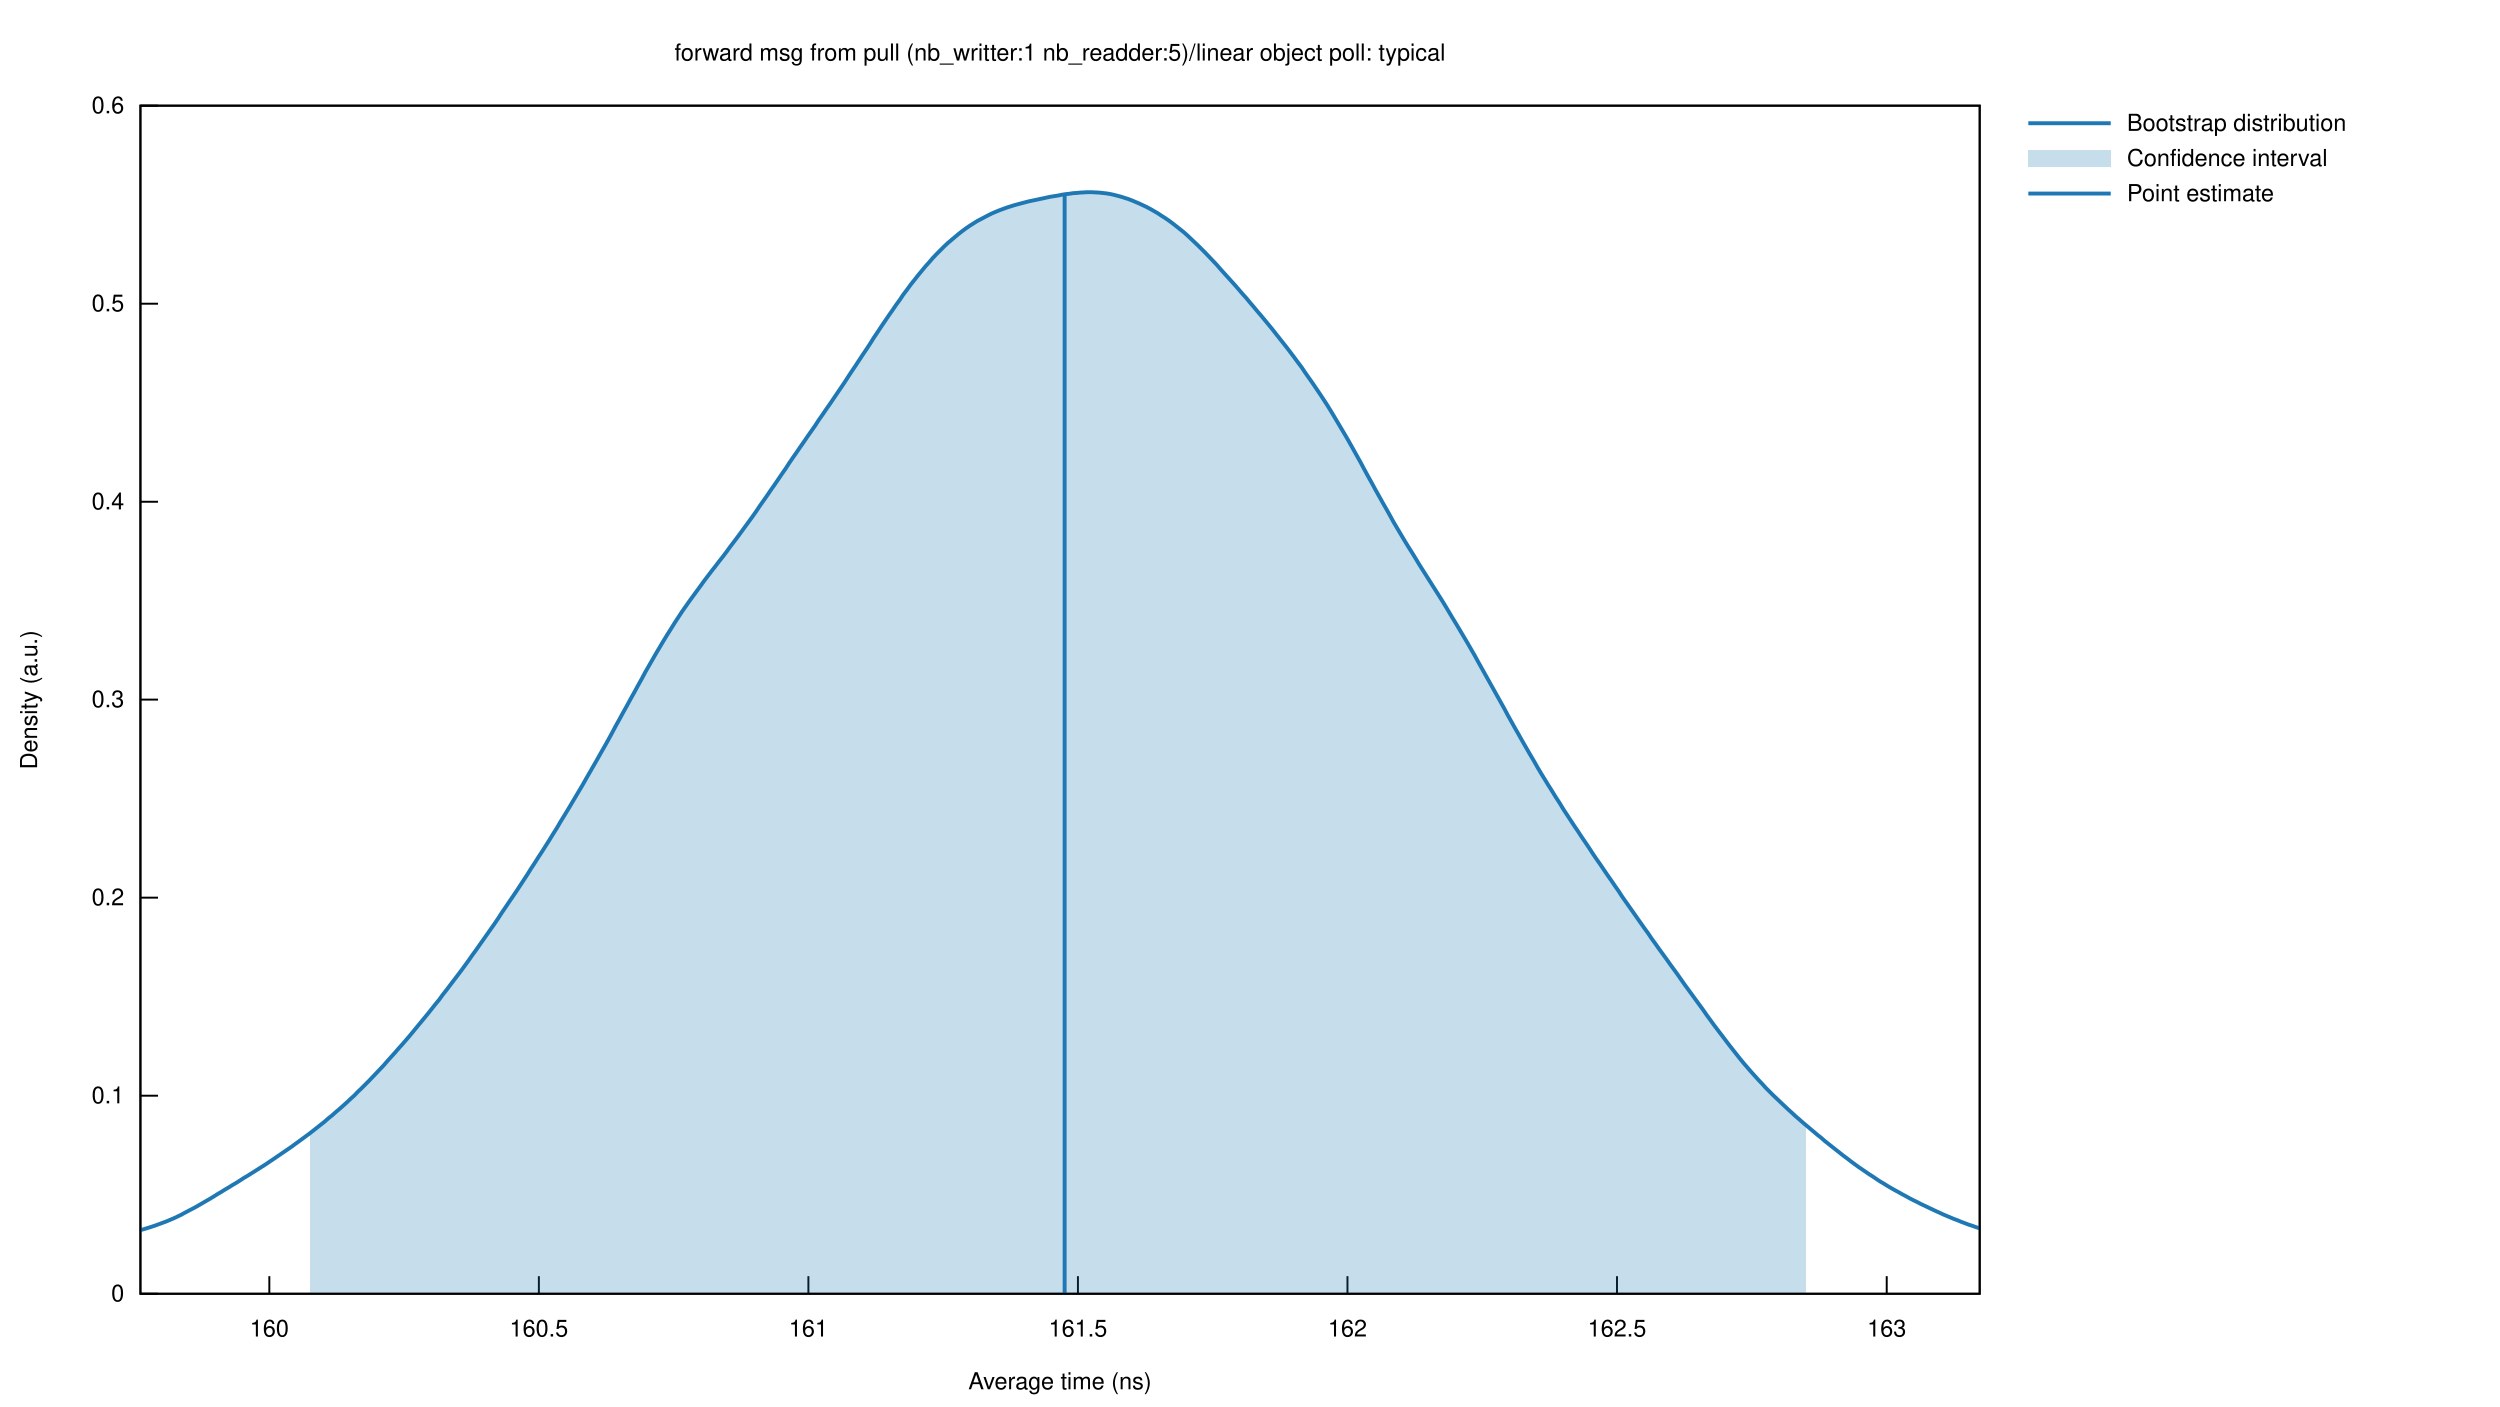
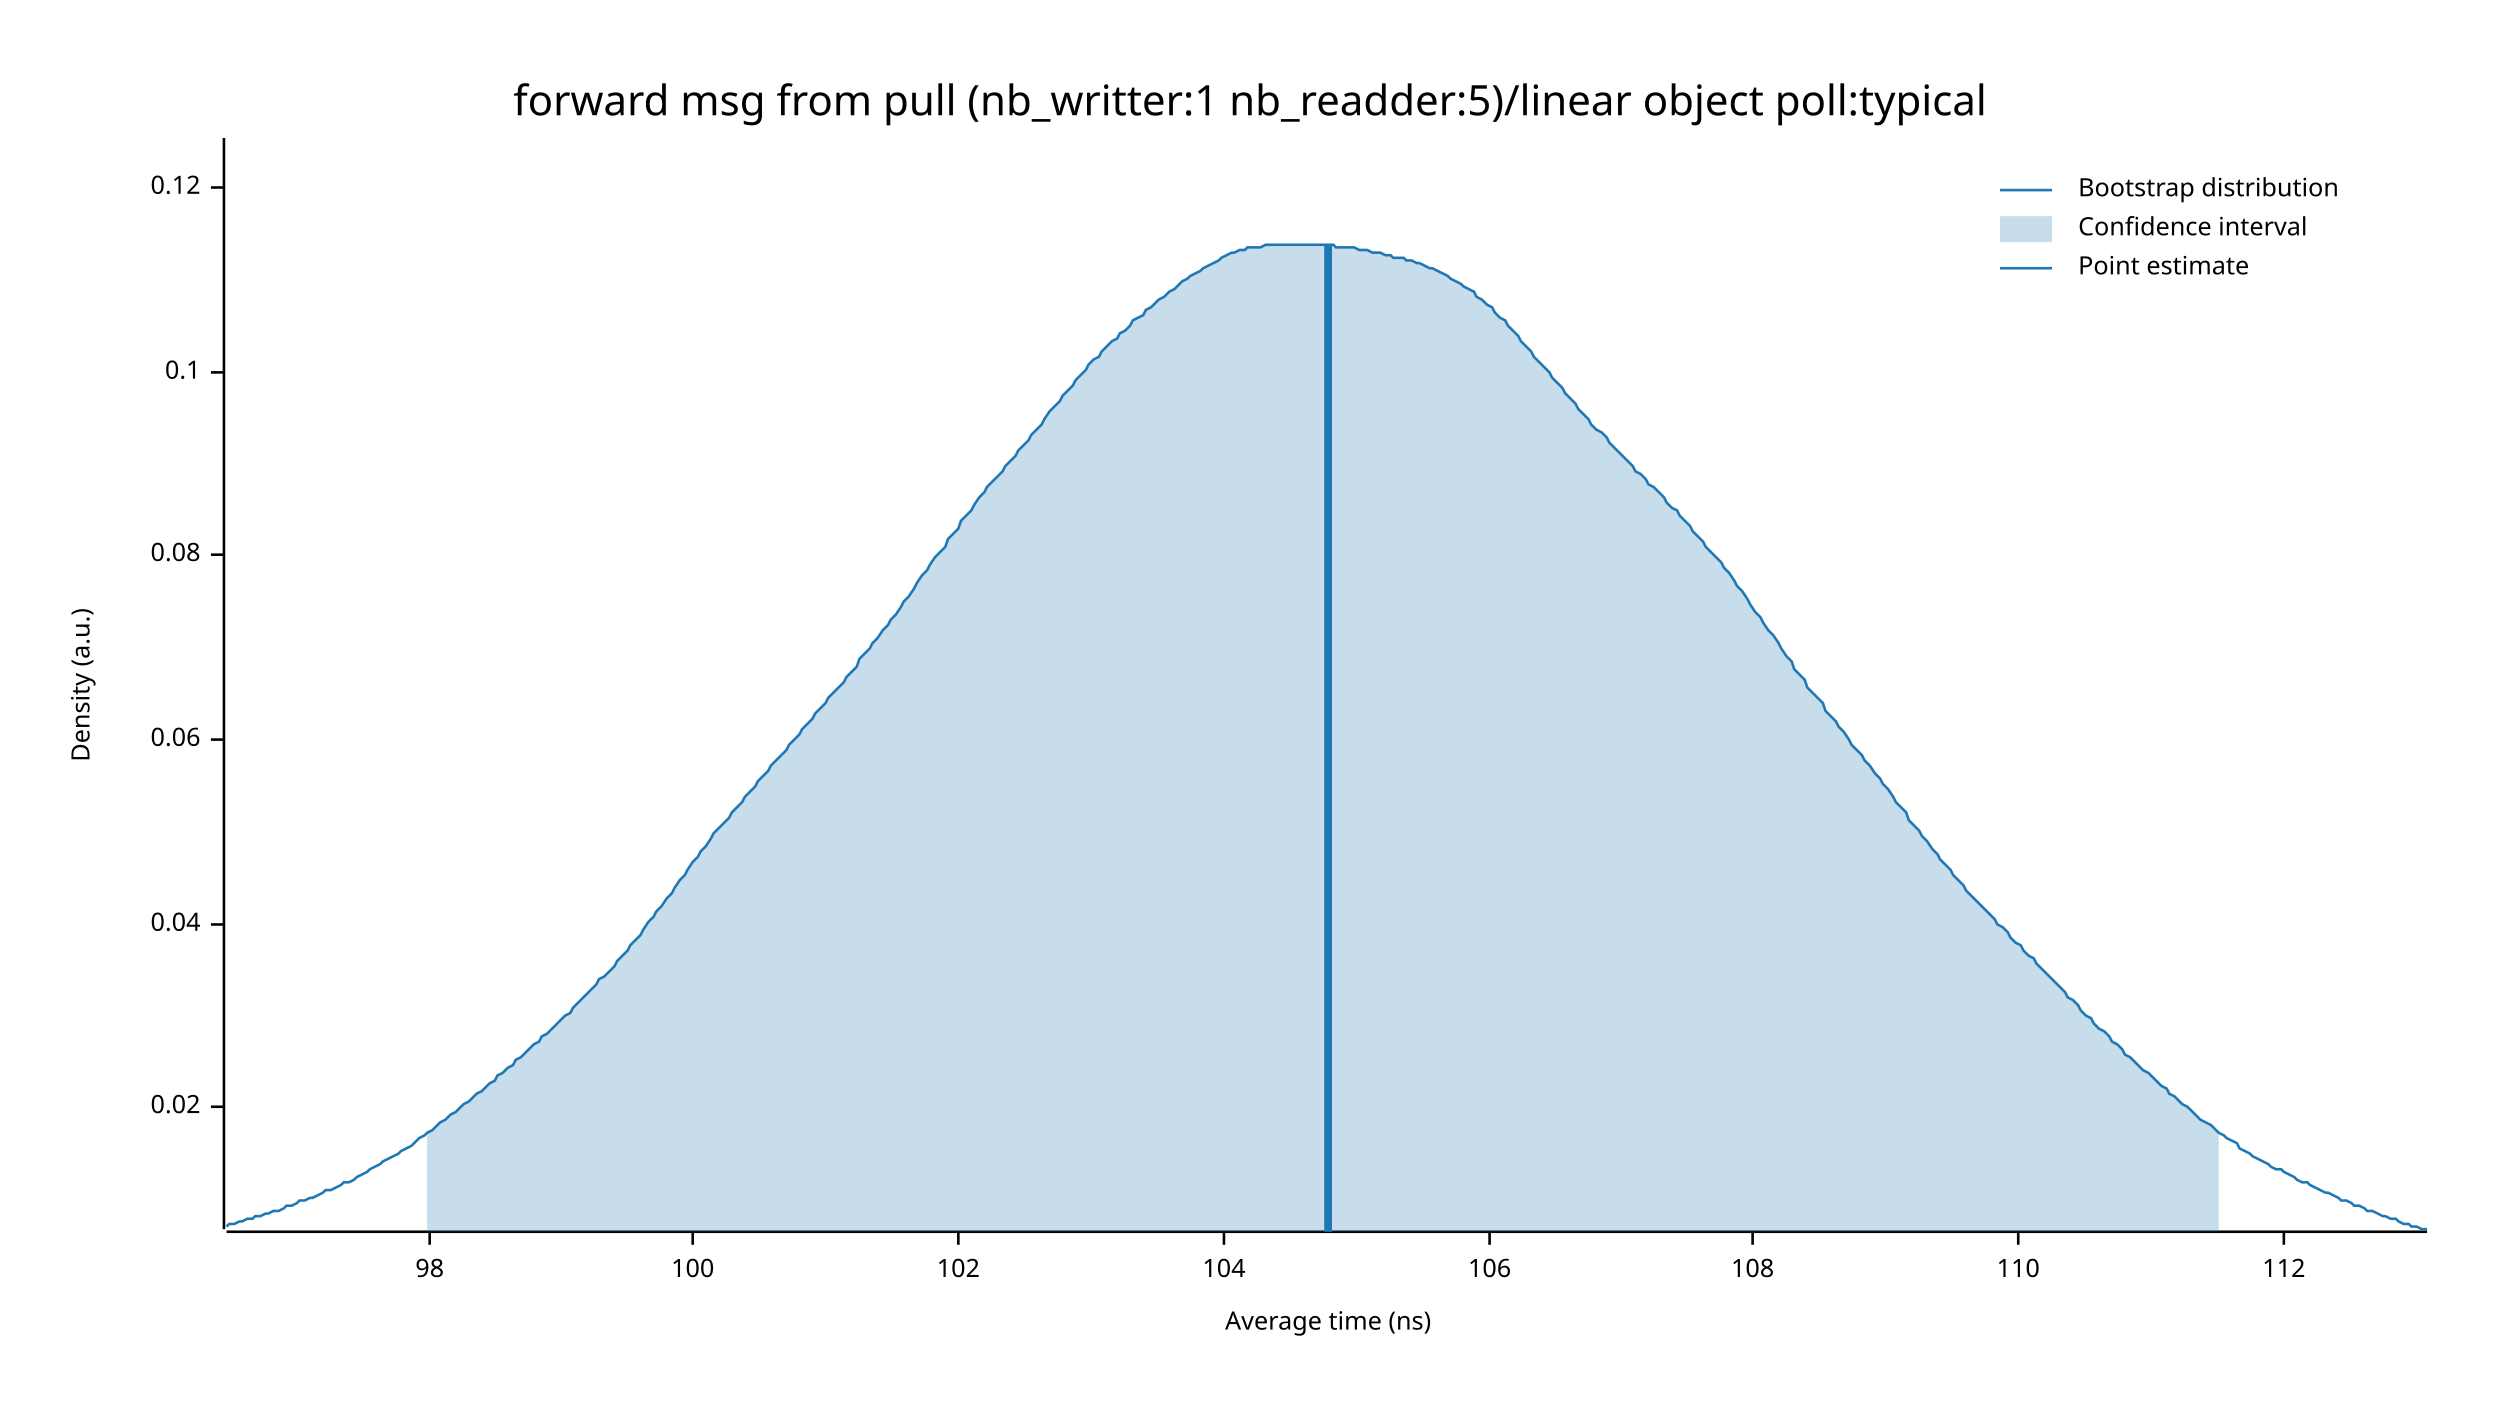
- <svg xmlns="http://www.w3.org/2000/svg" xmlns:xlink="http://www.w3.org/1999/xlink" viewBox="0 0 1280 720">
-   <g id="gnuplot_canvas">
-     <rect x="0" y="0" width="1280" height="720" fill="none" />
-     <defs>
-       <circle id="gpDot" r="0.5" stroke-width="0.5" stroke="currentColor" />
-       <path id="gpPt0" stroke-width="0.222" stroke="currentColor" d="M-1,0 h2 M0,-1 v2" />
-       <path id="gpPt1" stroke-width="0.222" stroke="currentColor" d="M-1,-1 L1,1 M1,-1 L-1,1" />
-       <path id="gpPt2" stroke-width="0.222" stroke="currentColor" d="M-1,0 L1,0 M0,-1 L0,1 M-1,-1 L1,1 M-1,1 L1,-1" />
-       <rect id="gpPt3" stroke-width="0.222" stroke="currentColor" x="-1" y="-1" width="2" height="2" />
-       <rect id="gpPt4" stroke-width="0.222" stroke="currentColor" fill="currentColor" x="-1" y="-1" width="2" height="2" />
-       <circle id="gpPt5" stroke-width="0.222" stroke="currentColor" cx="0" cy="0" r="1" />
-       <use xlink:href="#gpPt5" id="gpPt6" fill="currentColor" stroke="none" />
-       <path id="gpPt7" stroke-width="0.222" stroke="currentColor" d="M0,-1.33 L-1.33,0.67 L1.33,0.67 z" />
-       <use xlink:href="#gpPt7" id="gpPt8" fill="currentColor" stroke="none" />
-       <use xlink:href="#gpPt7" id="gpPt9" stroke="currentColor" transform="rotate(180)" />
-       <use xlink:href="#gpPt9" id="gpPt10" fill="currentColor" stroke="none" />
-       <use xlink:href="#gpPt3" id="gpPt11" stroke="currentColor" transform="rotate(45)" />
-       <use xlink:href="#gpPt11" id="gpPt12" fill="currentColor" stroke="none" />
-       <path id="gpPt13" stroke-width="0.222" stroke="currentColor" d="M0,1.330 L1.265,0.411 L0.782,-1.067 L-0.782,-1.076 L-1.265,0.411 z" />
-       <use xlink:href="#gpPt13" id="gpPt14" fill="currentColor" stroke="none" />
-       <filter id="textbox" filterUnits="objectBoundingBox" x="0" y="0" height="1" width="1">
-         <feFlood flood-color="white" flood-opacity="1" result="bgnd" />
-         <feComposite in="SourceGraphic" in2="bgnd" operator="atop" />
-       </filter>
-       <filter id="greybox" filterUnits="objectBoundingBox" x="0" y="0" height="1" width="1">
-         <feFlood flood-color="lightgrey" flood-opacity="1" result="grey" />
-         <feComposite in="SourceGraphic" in2="grey" operator="atop" />
-       </filter>
-     </defs>
-     <g fill="none" color="white" stroke="currentColor" stroke-width="1.00" stroke-linecap="butt" stroke-linejoin="miter">
- </g>
-     <g fill="none" color="black" stroke="currentColor" stroke-width="1.00" stroke-linecap="butt" stroke-linejoin="miter">
-       <path stroke="black" d="M71.9,662.4 L80.9,662.4  " />
-       <g transform="translate(63.6,666.3)" stroke="none" fill="black" font-family="Helvetica" font-size="12.00" text-anchor="end">
-         <text>
-           <tspan font-family="Helvetica"> 0</tspan>
-         </text>
-       </g>
-     </g>
-     <g fill="none" color="black" stroke="currentColor" stroke-width="1.00" stroke-linecap="butt" stroke-linejoin="miter">
-       <path stroke="black" d="M71.9,561.0 L80.9,561.0  " />
-       <g transform="translate(63.6,564.9)" stroke="none" fill="black" font-family="Helvetica" font-size="12.00" text-anchor="end">
-         <text>
-           <tspan font-family="Helvetica"> 0.1</tspan>
-         </text>
-       </g>
-     </g>
-     <g fill="none" color="black" stroke="currentColor" stroke-width="1.00" stroke-linecap="butt" stroke-linejoin="miter">
-       <path stroke="black" d="M71.9,459.6 L80.9,459.6  " />
-       <g transform="translate(63.6,463.5)" stroke="none" fill="black" font-family="Helvetica" font-size="12.00" text-anchor="end">
-         <text>
-           <tspan font-family="Helvetica"> 0.2</tspan>
-         </text>
-       </g>
-     </g>
-     <g fill="none" color="black" stroke="currentColor" stroke-width="1.00" stroke-linecap="butt" stroke-linejoin="miter">
-       <path stroke="black" d="M71.9,358.2 L80.9,358.2  " />
-       <g transform="translate(63.6,362.1)" stroke="none" fill="black" font-family="Helvetica" font-size="12.00" text-anchor="end">
-         <text>
-           <tspan font-family="Helvetica"> 0.3</tspan>
-         </text>
-       </g>
-     </g>
-     <g fill="none" color="black" stroke="currentColor" stroke-width="1.00" stroke-linecap="butt" stroke-linejoin="miter">
-       <path stroke="black" d="M71.9,256.9 L80.9,256.9  " />
-       <g transform="translate(63.6,260.8)" stroke="none" fill="black" font-family="Helvetica" font-size="12.00" text-anchor="end">
-         <text>
-           <tspan font-family="Helvetica"> 0.4</tspan>
-         </text>
-       </g>
-     </g>
-     <g fill="none" color="black" stroke="currentColor" stroke-width="1.00" stroke-linecap="butt" stroke-linejoin="miter">
-       <path stroke="black" d="M71.9,155.5 L80.9,155.5  " />
-       <g transform="translate(63.6,159.4)" stroke="none" fill="black" font-family="Helvetica" font-size="12.00" text-anchor="end">
-         <text>
-           <tspan font-family="Helvetica"> 0.5</tspan>
-         </text>
-       </g>
-     </g>
-     <g fill="none" color="black" stroke="currentColor" stroke-width="1.00" stroke-linecap="butt" stroke-linejoin="miter">
-       <path stroke="black" d="M71.9,54.1 L80.9,54.1  " />
-       <g transform="translate(63.6,58.0)" stroke="none" fill="black" font-family="Helvetica" font-size="12.00" text-anchor="end">
-         <text>
-           <tspan font-family="Helvetica"> 0.6</tspan>
-         </text>
-       </g>
-     </g>
-     <g fill="none" color="black" stroke="currentColor" stroke-width="1.00" stroke-linecap="butt" stroke-linejoin="miter">
-       <path stroke="black" d="M137.9,662.4 L137.9,653.4  " />
-       <g transform="translate(137.9,684.3)" stroke="none" fill="black" font-family="Helvetica" font-size="12.00" text-anchor="middle">
-         <text>
-           <tspan font-family="Helvetica"> 160</tspan>
-         </text>
-       </g>
-     </g>
-     <g fill="none" color="black" stroke="currentColor" stroke-width="1.00" stroke-linecap="butt" stroke-linejoin="miter">
-       <path stroke="black" d="M275.9,662.4 L275.9,653.4  " />
-       <g transform="translate(275.9,684.3)" stroke="none" fill="black" font-family="Helvetica" font-size="12.00" text-anchor="middle">
-         <text>
-           <tspan font-family="Helvetica"> 160.5</tspan>
-         </text>
-       </g>
-     </g>
-     <g fill="none" color="black" stroke="currentColor" stroke-width="1.00" stroke-linecap="butt" stroke-linejoin="miter">
-       <path stroke="black" d="M413.9,662.4 L413.9,653.4  " />
-       <g transform="translate(413.9,684.3)" stroke="none" fill="black" font-family="Helvetica" font-size="12.00" text-anchor="middle">
-         <text>
-           <tspan font-family="Helvetica"> 161</tspan>
-         </text>
-       </g>
-     </g>
-     <g fill="none" color="black" stroke="currentColor" stroke-width="1.00" stroke-linecap="butt" stroke-linejoin="miter">
-       <path stroke="black" d="M551.9,662.4 L551.9,653.4  " />
-       <g transform="translate(551.9,684.3)" stroke="none" fill="black" font-family="Helvetica" font-size="12.00" text-anchor="middle">
-         <text>
-           <tspan font-family="Helvetica"> 161.5</tspan>
-         </text>
-       </g>
-     </g>
-     <g fill="none" color="black" stroke="currentColor" stroke-width="1.00" stroke-linecap="butt" stroke-linejoin="miter">
-       <path stroke="black" d="M689.9,662.4 L689.9,653.4  " />
-       <g transform="translate(689.9,684.3)" stroke="none" fill="black" font-family="Helvetica" font-size="12.00" text-anchor="middle">
-         <text>
-           <tspan font-family="Helvetica"> 162</tspan>
-         </text>
-       </g>
-     </g>
-     <g fill="none" color="black" stroke="currentColor" stroke-width="1.00" stroke-linecap="butt" stroke-linejoin="miter">
-       <path stroke="black" d="M827.9,662.4 L827.9,653.4  " />
-       <g transform="translate(827.9,684.3)" stroke="none" fill="black" font-family="Helvetica" font-size="12.00" text-anchor="middle">
-         <text>
-           <tspan font-family="Helvetica"> 162.5</tspan>
-         </text>
-       </g>
-     </g>
-     <g fill="none" color="black" stroke="currentColor" stroke-width="1.00" stroke-linecap="butt" stroke-linejoin="miter">
-       <path stroke="black" d="M966.0,662.4 L966.0,653.4  " />
-       <g transform="translate(966.0,684.3)" stroke="none" fill="black" font-family="Helvetica" font-size="12.00" text-anchor="middle">
-         <text>
-           <tspan font-family="Helvetica"> 163</tspan>
-         </text>
-       </g>
-     </g>
-     <g fill="none" color="black" stroke="currentColor" stroke-width="1.00" stroke-linecap="butt" stroke-linejoin="miter">
- </g>
-     <g fill="none" color="black" stroke="currentColor" stroke-width="1.00" stroke-linecap="butt" stroke-linejoin="miter">
-       <path stroke="black" d="M71.9,54.1 L71.9,662.4 L1013.6,662.4 L1013.6,54.1 L71.9,54.1 Z  " />
-     </g>
-     <g fill="none" color="black" stroke="currentColor" stroke-width="1.00" stroke-linecap="butt" stroke-linejoin="miter">
-       <g transform="translate(19.0,358.3) rotate(270)" stroke="none" fill="black" font-family="Helvetica" font-size="12.00" text-anchor="middle">
-         <text>
-           <tspan font-family="Helvetica">Density (a.u.)</tspan>
-         </text>
-       </g>
-     </g>
-     <g fill="none" color="black" stroke="currentColor" stroke-width="1.00" stroke-linecap="butt" stroke-linejoin="miter">
-       <g transform="translate(542.7,711.3)" stroke="none" fill="black" font-family="Helvetica" font-size="12.00" text-anchor="middle">
-         <text>
-           <tspan font-family="Helvetica">Average time (ns)</tspan>
-         </text>
-       </g>
-     </g>
-     <g fill="none" color="black" stroke="currentColor" stroke-width="1.00" stroke-linecap="butt" stroke-linejoin="miter">
-       <g transform="translate(542.7,31.0)" stroke="none" fill="black" font-family="Helvetica" font-size="12.00" text-anchor="middle">
-         <text>
-           <tspan font-family="Helvetica">forward msg from pull (nb_writter:1 nb_readder:5)/linear object poll: typical</tspan>
-         </text>
-       </g>
-     </g>
-     <g fill="none" color="black" stroke="currentColor" stroke-width="1.00" stroke-linecap="butt" stroke-linejoin="miter">
- </g>
-     <g id="gnuplot_plot_1">
-       <g fill="none" color="white" stroke="currentColor" stroke-width="2.00" stroke-linecap="butt" stroke-linejoin="miter">
- </g>
-       <g fill="none" color="black" stroke="currentColor" stroke-width="2.00" stroke-linecap="butt" stroke-linejoin="miter">
-         <g transform="translate(1089.0,67.0)" stroke="none" fill="black" font-family="Helvetica" font-size="12.00" text-anchor="start">
-           <text>
-             <tspan font-family="Helvetica">Bootstrap distribution</tspan>
-           </text>
-         </g>
-       </g>
-       <g fill="none" color="black" stroke="currentColor" stroke-width="2.00" stroke-linecap="butt" stroke-linejoin="miter">
-         <path stroke="rgb( 31, 120, 180)" d="M1038.5,63.1 L1080.7,63.1 M71.9,629.8 L73.8,629.3 L75.7,628.7 L77.6,628.1 L79.4,627.5 L81.3,626.8   L83.2,626.1 L85.1,625.4 L87.0,624.6 L88.9,623.8 L90.8,622.9 L92.7,622.0 L94.5,621.0 L96.4,620.0   L98.3,619.0 L100.2,618.0 L102.1,616.9 L104.0,615.8 L105.9,614.7 L107.8,613.6 L109.6,612.5 L111.5,611.3   L113.4,610.2 L115.3,609.0 L117.2,607.9 L119.1,606.7 L121.0,605.6 L122.9,604.4 L124.7,603.2 L126.6,602.1   L128.5,600.9 L130.4,599.7 L132.3,598.5 L134.2,597.3 L136.1,596.1 L138.0,594.8 L139.8,593.6 L141.7,592.3   L143.6,591.0 L145.5,589.7 L147.4,588.4 L149.3,587.1 L151.2,585.7 L153.0,584.4 L154.9,583.0 L156.8,581.6   L158.7,580.2 L160.6,578.7 L162.5,577.2 L164.4,575.7 L166.3,574.2 L168.1,572.6 L170.0,571.1 L171.9,569.4   L173.8,567.8 L175.7,566.1 L177.6,564.4 L179.5,562.6 L181.4,560.9 L183.2,559.0 L185.1,557.2 L187.0,555.3   L188.9,553.4 L190.8,551.4 L192.7,549.4 L194.6,547.4 L196.5,545.4 L198.3,543.3 L200.2,541.2 L202.1,539.1   L204.0,536.9 L205.9,534.8 L207.8,532.6 L209.7,530.4 L211.6,528.1 L213.4,525.9 L215.3,523.6 L217.2,521.3   L219.1,519.0 L221.0,516.6 L222.9,514.2 L224.8,511.9 L226.6,509.4 L228.5,507.0 L230.4,504.5 L232.3,502.0   L234.2,499.5 L236.1,497.0 L238.0,494.4 L239.9,491.8 L241.7,489.2 L243.6,486.6 L245.5,483.9 L247.4,481.2   L249.3,478.5 L251.2,475.8 L253.1,473.1 L255.0,470.3 L256.8,467.5 L258.7,464.7 L260.6,461.9 L262.5,459.1   L264.4,456.3 L266.3,453.4 L268.2,450.5 L270.1,447.6 L271.9,444.7 L273.8,441.8 L275.7,438.8 L277.6,435.9   L279.5,432.9 L281.4,429.9 L283.3,426.8 L285.2,423.8 L287.0,420.7 L288.9,417.6 L290.8,414.5 L292.7,411.3   L294.6,408.1 L296.5,404.9 L298.4,401.7 L300.2,398.5 L302.1,395.2 L304.0,391.9 L305.9,388.6 L307.8,385.2   L309.7,381.9 L311.6,378.5 L313.5,375.0 L315.3,371.6 L317.2,368.2 L319.1,364.7 L321.0,361.3 L322.9,357.8   L324.8,354.4 L326.7,350.9 L328.6,347.5 L330.4,344.1 L332.3,340.8 L334.2,337.5 L336.1,334.2 L338.0,331.0   L339.9,327.8 L341.8,324.7 L343.7,321.7 L345.5,318.8 L347.4,315.9 L349.3,313.0 L351.2,310.3 L353.1,307.6   L355.0,305.0 L356.9,302.4 L358.8,299.8 L360.6,297.3 L362.5,294.8 L364.4,292.3 L366.3,289.9 L368.2,287.4   L370.1,285.0 L372.0,282.5 L373.8,280.0 L375.7,277.5 L377.6,275.0 L379.5,272.4 L381.4,269.8 L383.3,267.2   L385.2,264.6 L387.1,261.9 L388.9,259.2 L390.8,256.5 L392.7,253.8 L394.6,251.0 L396.5,248.3 L398.4,245.5   L400.3,242.7 L402.2,240.0 L404.0,237.2 L405.9,234.4 L407.8,231.7 L409.7,228.9 L411.6,226.2 L413.5,223.4   L415.4,220.7 L417.3,218.0 L419.1,215.2 L421.0,212.5 L422.9,209.7 L424.8,207.0 L426.7,204.2 L428.6,201.4   L430.5,198.6 L432.4,195.8 L434.2,193.0 L436.1,190.1 L438.0,187.3 L439.9,184.4 L441.8,181.5 L443.7,178.7   L445.6,175.8 L447.4,172.9 L449.3,170.1 L451.2,167.2 L453.1,164.4 L455.0,161.6 L456.9,158.9 L458.8,156.1   L460.7,153.5 L462.5,150.8 L464.4,148.3 L466.3,145.7 L468.2,143.3 L470.1,140.9 L472.0,138.6 L473.9,136.3   L475.8,134.2 L477.6,132.1 L479.5,130.1 L481.4,128.2 L483.3,126.3 L485.2,124.5 L487.1,122.9 L489.0,121.3   L490.9,119.7 L492.7,118.3 L494.6,116.9 L496.5,115.6 L498.4,114.4 L500.3,113.2 L502.2,112.2 L504.1,111.2   L506.0,110.2 L507.8,109.3 L509.7,108.5 L511.6,107.7 L513.5,107.0 L515.4,106.3 L517.3,105.7 L519.2,105.1   L521.0,104.6 L522.9,104.1 L524.8,103.6 L526.7,103.1 L528.6,102.7 L530.5,102.3 L532.4,101.9 L534.3,101.5   L536.1,101.1 L538.0,100.7 L539.9,100.4 L541.8,100.1 L543.7,99.7 L545.6,99.4 L547.5,99.2 L549.4,98.9   L551.2,98.8 L553.1,98.6 L555.0,98.5 L556.9,98.4 L558.8,98.4 L560.7,98.5 L562.6,98.6 L564.5,98.8   L566.3,99.0 L568.2,99.3 L570.1,99.7 L572.0,100.2 L573.9,100.7 L575.8,101.3 L577.7,101.9 L579.5,102.6   L581.4,103.4 L583.3,104.2 L585.2,105.1 L587.1,106.0 L589.0,107.0 L590.9,108.1 L592.8,109.2 L594.6,110.4   L596.5,111.6 L598.4,112.9 L600.3,114.3 L602.2,115.8 L604.1,117.3 L606.0,118.8 L607.9,120.5 L609.7,122.2   L611.6,124.0 L613.5,125.8 L615.4,127.7 L617.3,129.6 L619.2,131.6 L621.1,133.6 L623.0,135.6 L624.8,137.7   L626.7,139.8 L628.6,141.9 L630.5,144.0 L632.4,146.1 L634.3,148.3 L636.2,150.5 L638.1,152.6 L639.9,154.8   L641.8,157.0 L643.7,159.3 L645.6,161.5 L647.5,163.8 L649.4,166.1 L651.3,168.4 L653.1,170.7 L655.0,173.1   L656.9,175.5 L658.8,177.9 L660.7,180.4 L662.6,182.9 L664.5,185.5 L666.4,188.0 L668.2,190.7 L670.1,193.4   L672.0,196.1 L673.9,198.9 L675.8,201.7 L677.7,204.6 L679.6,207.5 L681.5,210.6 L683.3,213.6 L685.2,216.8   L687.1,220.0 L689.0,223.2 L690.9,226.5 L692.8,229.9 L694.7,233.3 L696.6,236.7 L698.4,240.1 L700.3,243.6   L702.2,247.0 L704.1,250.5 L706.0,253.9 L707.9,257.3 L709.8,260.6 L711.7,264.0 L713.5,267.3 L715.4,270.5   L717.3,273.7 L719.2,276.9 L721.1,280.0 L723.0,283.0 L724.9,286.1 L726.7,289.1 L728.6,292.1 L730.5,295.1   L732.4,298.1 L734.3,301.1 L736.2,304.1 L738.1,307.1 L740.0,310.2 L741.8,313.2 L743.7,316.4 L745.6,319.5   L747.5,322.7 L749.4,325.9 L751.3,329.1 L753.2,332.4 L755.1,335.7 L756.9,339.0 L758.8,342.4 L760.7,345.8   L762.6,349.2 L764.5,352.6 L766.4,356.0 L768.3,359.4 L770.2,362.8 L772.0,366.2 L773.9,369.6 L775.8,373.0   L777.7,376.3 L779.6,379.7 L781.5,383.0 L783.4,386.3 L785.3,389.5 L787.1,392.7 L789.0,395.9 L790.9,399.0   L792.8,402.1 L794.7,405.1 L796.6,408.2 L798.5,411.1 L800.3,414.1 L802.2,417.0 L804.1,419.9 L806.0,422.8   L807.9,425.6 L809.8,428.5 L811.7,431.3 L813.6,434.1 L815.4,436.9 L817.3,439.7 L819.2,442.4 L821.1,445.2   L823.0,448.0 L824.9,450.7 L826.8,453.5 L828.7,456.2 L830.5,459.0 L832.4,461.7 L834.3,464.4 L836.2,467.1   L838.1,469.8 L840.0,472.5 L841.9,475.2 L843.8,477.8 L845.6,480.5 L847.5,483.1 L849.4,485.8 L851.3,488.4   L853.2,491.0 L855.1,493.7 L857.0,496.3 L858.9,498.9 L860.7,501.5 L862.6,504.2 L864.5,506.8 L866.4,509.4   L868.3,512.0 L870.2,514.6 L872.1,517.2 L873.9,519.8 L875.8,522.4 L877.7,525.0 L879.6,527.5 L881.5,530.0   L883.4,532.5 L885.3,535.0 L887.2,537.4 L889.0,539.7 L890.9,542.1 L892.8,544.4 L894.7,546.6 L896.6,548.8   L898.5,550.9 L900.4,553.0 L902.3,555.0 L904.1,557.0 L906.0,558.9 L907.9,560.8 L909.8,562.6 L911.7,564.4   L913.6,566.2 L915.5,568.0 L917.4,569.7 L919.2,571.4 L921.1,573.0 L923.0,574.7 L924.9,576.3 L926.8,577.9   L928.7,579.5 L930.6,581.1 L932.5,582.6 L934.3,584.2 L936.2,585.7 L938.1,587.2 L940.0,588.7 L941.9,590.2   L943.8,591.7 L945.7,593.1 L947.5,594.5 L949.4,595.9 L951.3,597.3 L953.2,598.6 L955.1,599.9 L957.0,601.2   L958.9,602.4 L960.8,603.7 L962.6,604.9 L964.5,606.0 L966.4,607.2 L968.3,608.3 L970.2,609.4 L972.1,610.4   L974.0,611.5 L975.9,612.5 L977.7,613.5 L979.6,614.5 L981.5,615.4 L983.4,616.4 L985.3,617.3 L987.2,618.2   L989.1,619.1 L991.0,620.0 L992.8,620.8 L994.7,621.7 L996.6,622.5 L998.5,623.3 L1000.4,624.1 L1002.3,624.8   L1004.2,625.6 L1006.1,626.3 L1007.9,627.0 L1009.8,627.6 L1011.7,628.3 L1013.6,628.9  " />
-       </g>
-     </g>
-     <g id="gnuplot_plot_2">
-       <g fill="none" color="white" stroke="rgb( 31, 120, 180)" stroke-width="1.00" stroke-linecap="butt" stroke-linejoin="miter">
- </g>
-       <g fill="none" color="black" stroke="currentColor" stroke-width="1.00" stroke-linecap="butt" stroke-linejoin="miter">
-         <g transform="translate(1089.0,85.0)" stroke="none" fill="black" font-family="Helvetica" font-size="12.00" text-anchor="start">
-           <text>
-             <tspan font-family="Helvetica">Confidence interval</tspan>
-           </text>
-         </g>
-       </g>
-       <g fill="none" color="black" stroke="currentColor" stroke-width="1.00" stroke-linecap="butt" stroke-linejoin="miter">
-         <g stroke="none" shape-rendering="crispEdges">
-           <polygon fill="rgb( 31, 120, 180)" fill-opacity="0.25" points="1038.5,85.6 1080.7,85.6 1080.7,76.6 1038.5,76.6 " />
-           <polygon fill="rgb( 31, 120, 180)" fill-opacity="0.25" points="158.7,580.2 160.6,578.7 162.5,577.2 164.4,575.7 166.3,574.2 168.1,572.6 170.0,571.1 171.9,569.4 173.8,567.8 175.7,566.1 177.6,564.4 179.5,562.6 181.4,560.9 183.2,559.0 185.1,557.2 187.0,555.3 188.9,553.4 190.8,551.4 192.7,549.4 194.6,547.4 196.5,545.4 198.3,543.3 200.2,541.2 202.1,539.1 204.0,536.9 205.9,534.8 207.8,532.6 209.7,530.4 211.6,528.1 213.4,525.9 215.3,523.6 217.2,521.3 219.1,519.0 221.0,516.6 222.9,514.2 224.8,511.9 226.6,509.4 228.5,507.0 230.4,504.5 232.3,502.0 234.2,499.5 236.1,497.0 238.0,494.4 239.9,491.8 241.7,489.2 243.6,486.6 245.5,483.9 247.4,481.2 249.3,478.5 251.2,475.8 253.1,473.1 255.0,470.3 256.8,467.5 258.7,464.7 260.6,461.9 262.5,459.1 264.4,456.3 266.3,453.4 268.2,450.5 270.1,447.6 271.9,444.7 273.8,441.8 275.7,438.8 277.6,435.9 279.5,432.9 281.4,429.9 283.3,426.8 285.2,423.8 287.0,420.7 288.9,417.6 290.8,414.5 292.7,411.3 294.6,408.1 296.5,404.9 298.4,401.7 300.2,398.5 302.1,395.2 304.0,391.9 305.9,388.6 307.8,385.2 309.7,381.9 311.6,378.5 313.5,375.0 315.3,371.6 317.2,368.2 319.1,364.7 321.0,361.3 322.9,357.8 324.8,354.4 326.7,350.9 328.6,347.5 330.4,344.1 332.3,340.8 334.2,337.5 336.1,334.2 338.0,331.0 339.9,327.8 341.8,324.7 343.7,321.7 345.5,318.8 347.4,315.9 349.3,313.0 351.2,310.3 353.1,307.6 355.0,305.0 356.9,302.4 358.8,299.8 360.6,297.3 362.5,294.8 364.4,292.3 366.3,289.9 368.2,287.4 370.1,285.0 372.0,282.5 373.8,280.0 375.7,277.5 377.6,275.0 379.5,272.4 381.4,269.8 383.3,267.2 385.2,264.6 387.1,261.9 388.9,259.2 390.8,256.5 392.7,253.8 394.6,251.0 396.5,248.3 398.4,245.5 400.3,242.7 402.2,240.0 404.0,237.2 405.9,234.4 407.8,231.7 409.7,228.9 411.6,226.2 413.5,223.4 415.4,220.7 417.3,218.0 419.1,215.2 421.0,212.5 422.9,209.7 424.8,207.0 426.7,204.2 428.6,201.4 430.5,198.6 432.4,195.8 434.2,193.0 436.1,190.1 438.0,187.3 439.9,184.4 441.8,181.5 443.7,178.7 445.6,175.8 447.4,172.9 449.3,170.1 451.2,167.2 453.1,164.4 455.0,161.6 456.9,158.9 458.8,156.1 460.7,153.5 462.5,150.8 464.4,148.3 466.3,145.7 468.2,143.3 470.1,140.9 472.0,138.6 473.9,136.3 475.8,134.2 477.6,132.1 479.5,130.1 481.4,128.2 483.3,126.3 485.2,124.5 487.1,122.9 489.0,121.3 490.9,119.7 492.7,118.3 494.6,116.9 496.5,115.6 498.4,114.4 500.3,113.2 502.2,112.2 504.1,111.2 506.0,110.2 507.8,109.3 509.7,108.5 511.6,107.7 513.5,107.0 515.4,106.3 517.3,105.7 519.2,105.1 521.0,104.6 522.9,104.1 524.8,103.6 526.7,103.1 528.6,102.7 530.5,102.3 532.4,101.9 534.3,101.5 536.1,101.1 538.0,100.7 539.9,100.4 541.8,100.1 543.7,99.7 545.6,99.4 547.5,99.2 549.4,98.9 551.2,98.8 553.1,98.6 555.0,98.5 556.9,98.4 558.8,98.4 560.7,98.5 562.6,98.6 564.5,98.8 566.3,99.0 568.2,99.3 570.1,99.7 572.0,100.2 573.9,100.7 575.8,101.3 577.7,101.9 579.5,102.6 581.4,103.4 583.3,104.2 585.2,105.1 587.1,106.0 589.0,107.0 590.9,108.1 592.8,109.2 594.6,110.4 596.5,111.6 598.4,112.9 600.3,114.3 602.2,115.8 604.1,117.3 606.0,118.8 607.9,120.5 609.7,122.2 611.6,124.0 613.5,125.8 615.4,127.7 617.3,129.6 619.2,131.6 621.1,133.6 623.0,135.6 624.8,137.7 626.7,139.8 628.6,141.9 630.5,144.0 632.4,146.1 634.3,148.3 636.2,150.5 638.1,152.6 639.9,154.8 641.8,157.0 643.7,159.3 645.6,161.5 647.5,163.8 649.4,166.1 651.3,168.4 653.1,170.7 655.0,173.1 656.9,175.5 658.8,177.9 660.7,180.4 662.6,182.9 664.5,185.5 666.4,188.0 668.2,190.7 670.1,193.4 672.0,196.1 673.9,198.9 675.8,201.7 677.7,204.6 679.6,207.5 681.5,210.6 683.3,213.6 685.2,216.8 687.1,220.0 689.0,223.2 690.9,226.5 692.8,229.9 694.7,233.3 696.6,236.7 698.4,240.1 700.3,243.6 702.2,247.0 704.1,250.5 706.0,253.9 707.9,257.3 709.8,260.6 711.7,264.0 713.5,267.3 715.4,270.5 717.3,273.7 719.2,276.9 721.1,280.0 723.0,283.0 724.9,286.1 726.7,289.1 728.6,292.1 730.5,295.1 732.4,298.1 734.3,301.1 736.2,304.1 738.1,307.1 740.0,310.2 741.8,313.2 743.7,316.4 745.6,319.5 747.5,322.7 749.4,325.9 751.3,329.1 753.2,332.4 755.1,335.7 756.9,339.0 758.8,342.4 760.7,345.8 762.6,349.2 764.5,352.6 766.4,356.0 768.3,359.4 770.2,362.8 772.0,366.2 773.9,369.6 775.8,373.0 777.7,376.3 779.6,379.7 781.5,383.0 783.4,386.3 785.3,389.5 787.1,392.7 789.0,395.9 790.9,399.0 792.8,402.1 794.7,405.1 796.6,408.2 798.5,411.1 800.3,414.1 802.2,417.0 804.1,419.9 806.0,422.8 807.9,425.6 809.8,428.5 811.7,431.3 813.6,434.1 815.4,436.9 817.3,439.7 819.2,442.4 821.1,445.2 823.0,448.0 824.9,450.7 826.8,453.5 828.7,456.2 830.5,459.0 832.4,461.7 834.3,464.4 836.2,467.1 838.1,469.8 840.0,472.5 841.9,475.2 843.8,477.8 845.6,480.5 847.5,483.1 849.4,485.8 851.3,488.4 853.2,491.0 855.1,493.7 857.0,496.3 858.9,498.9 860.7,501.5 862.6,504.2 864.5,506.8 866.4,509.4 868.3,512.0 870.2,514.6 872.1,517.2 873.9,519.8 875.8,522.4 877.7,525.0 879.6,527.5 881.5,530.0 883.4,532.5 885.3,535.0 887.2,537.4 889.0,539.7 890.9,542.1 892.8,544.4 894.7,546.6 896.6,548.8 898.5,550.9 900.4,553.0 902.3,555.0 904.1,557.0 906.0,558.9 907.9,560.8 909.8,562.6 911.7,564.4 913.6,566.2 915.5,568.0 917.4,569.7 919.2,571.4 921.1,573.0 923.0,574.7 924.9,576.3 924.9,662.4 923.0,662.4 921.1,662.4 919.2,662.4 917.4,662.4 915.5,662.4 913.6,662.4 911.7,662.4 909.8,662.4 907.9,662.4 906.0,662.4 904.1,662.4 902.3,662.4 900.4,662.4 898.5,662.4 896.6,662.4 894.7,662.4 892.8,662.4 890.9,662.4 889.0,662.4 887.2,662.4 885.3,662.4 883.4,662.4 881.5,662.4 879.6,662.4 877.7,662.4 875.8,662.4 873.9,662.4 872.1,662.4 870.2,662.4 868.3,662.4 866.4,662.4 864.5,662.4 862.6,662.4 860.7,662.4 858.9,662.4 857.0,662.4 855.1,662.4 853.2,662.4 851.3,662.4 849.4,662.4 847.5,662.4 845.6,662.4 843.8,662.4 841.9,662.4 840.0,662.4 838.1,662.4 836.2,662.4 834.3,662.4 832.4,662.4 830.5,662.4 828.7,662.4 826.8,662.4 824.9,662.4 823.0,662.4 821.1,662.4 819.2,662.4 817.3,662.4 815.4,662.4 813.6,662.4 811.7,662.4 809.8,662.4 807.9,662.4 806.0,662.4 804.1,662.4 802.2,662.4 800.3,662.4 798.5,662.4 796.6,662.4 794.7,662.4 792.8,662.4 790.9,662.4 789.0,662.4 787.1,662.4 785.3,662.4 783.4,662.4 781.5,662.4 779.6,662.4 777.7,662.4 775.8,662.4 773.9,662.4 772.0,662.4 770.2,662.4 768.3,662.4 766.4,662.4 764.5,662.4 762.6,662.4 760.7,662.4 758.8,662.4 756.9,662.4 755.1,662.4 753.2,662.4 751.3,662.4 749.4,662.4 747.5,662.4 745.6,662.4 743.7,662.4 741.8,662.4 740.0,662.4 738.1,662.4 736.2,662.4 734.3,662.4 732.4,662.4 730.5,662.4 728.6,662.4 726.7,662.4 724.9,662.4 723.0,662.4 721.1,662.4 719.2,662.4 717.3,662.4 715.4,662.4 713.5,662.4 711.7,662.4 709.8,662.4 707.9,662.4 706.0,662.4 704.1,662.4 702.2,662.4 700.3,662.4 698.4,662.4 696.6,662.4 694.7,662.4 692.8,662.4 690.9,662.4 689.0,662.4 687.1,662.4 685.2,662.4 683.3,662.4 681.5,662.4 679.6,662.4 677.7,662.4 675.8,662.4 673.9,662.4 672.0,662.4 670.1,662.4 668.2,662.4 666.4,662.4 664.5,662.4 662.6,662.4 660.7,662.4 658.8,662.4 656.9,662.4 655.0,662.4 653.1,662.4 651.3,662.4 649.4,662.4 647.5,662.4 645.6,662.4 643.7,662.4 641.8,662.4 639.9,662.4 638.1,662.4 636.2,662.4 634.3,662.4 632.4,662.4 630.5,662.4 628.6,662.4 626.7,662.4 624.8,662.4 623.0,662.4 621.1,662.4 619.2,662.4 617.3,662.4 615.4,662.4 613.5,662.4 611.6,662.4 609.7,662.4 607.9,662.4 606.0,662.4 604.1,662.4 602.2,662.4 600.3,662.4 598.4,662.4 596.5,662.4 594.6,662.4 592.8,662.4 590.9,662.4 589.0,662.4 587.1,662.4 585.2,662.4 583.3,662.4 581.4,662.4 579.5,662.4 577.7,662.4 575.8,662.4 573.9,662.4 572.0,662.4 570.1,662.4 568.2,662.4 566.3,662.4 564.5,662.4 562.6,662.4 560.7,662.4 558.8,662.4 556.9,662.4 555.0,662.4 553.1,662.4 551.2,662.4 549.4,662.4 547.5,662.4 545.6,662.4 543.7,662.4 541.8,662.4 539.9,662.4 538.0,662.4 536.1,662.4 534.3,662.4 532.4,662.4 530.5,662.4 528.6,662.4 526.7,662.4 524.8,662.4 522.9,662.4 521.0,662.4 519.2,662.4 517.3,662.4 515.4,662.4 513.5,662.4 511.6,662.4 509.7,662.4 507.8,662.4 506.0,662.4 504.1,662.4 502.2,662.4 500.3,662.4 498.4,662.4 496.5,662.4 494.6,662.4 492.7,662.4 490.9,662.4 489.0,662.4 487.1,662.4 485.2,662.4 483.3,662.4 481.4,662.4 479.5,662.4 477.6,662.4 475.8,662.4 473.9,662.4 472.0,662.4 470.1,662.4 468.2,662.4 466.3,662.4 464.4,662.4 462.5,662.4 460.7,662.4 458.8,662.4 456.9,662.4 455.0,662.4 453.1,662.4 451.2,662.4 449.3,662.4 447.4,662.4 445.6,662.4 443.7,662.4 441.8,662.4 439.9,662.4 438.0,662.4 436.1,662.4 434.2,662.4 432.4,662.4 430.5,662.4 428.6,662.4 426.7,662.4 424.8,662.4 422.9,662.4 421.0,662.4 419.1,662.4 417.3,662.4 415.4,662.4 413.5,662.4 411.6,662.4 409.7,662.4 407.8,662.4 405.9,662.4 404.0,662.4 402.2,662.4 400.3,662.4 398.4,662.4 396.5,662.4 394.6,662.4 392.7,662.4 390.8,662.4 388.9,662.4 387.1,662.4 385.2,662.4 383.3,662.4 381.4,662.4 379.5,662.4 377.6,662.4 375.7,662.4 373.8,662.4 372.0,662.4 370.1,662.4 368.2,662.4 366.3,662.4 364.4,662.4 362.5,662.4 360.6,662.4 358.8,662.4 356.9,662.4 355.0,662.4 353.1,662.4 351.2,662.4 349.3,662.4 347.4,662.4 345.5,662.4 343.7,662.4 341.8,662.4 339.9,662.4 338.0,662.4 336.1,662.4 334.2,662.4 332.3,662.4 330.4,662.4 328.6,662.4 326.7,662.4 324.8,662.4 322.9,662.4 321.0,662.4 319.1,662.4 317.2,662.4 315.3,662.4 313.5,662.4 311.6,662.4 309.7,662.4 307.8,662.4 305.9,662.4 304.0,662.4 302.1,662.4 300.2,662.4 298.4,662.4 296.5,662.4 294.6,662.4 292.7,662.4 290.8,662.4 288.9,662.4 287.0,662.4 285.2,662.4 283.3,662.4 281.4,662.4 279.5,662.4 277.6,662.4 275.7,662.4 273.8,662.4 271.9,662.4 270.1,662.4 268.2,662.4 266.3,662.4 264.4,662.4 262.5,662.4 260.6,662.4 258.7,662.4 256.8,662.4 255.0,662.4 253.1,662.4 251.2,662.4 249.3,662.4 247.4,662.4 245.5,662.4 243.6,662.4 241.7,662.4 239.9,662.4 238.0,662.4 236.1,662.4 234.2,662.4 232.3,662.4 230.4,662.4 228.5,662.4 226.6,662.4 224.8,662.4 222.9,662.4 221.0,662.4 219.1,662.4 217.2,662.4 215.3,662.4 213.4,662.4 211.6,662.4 209.7,662.4 207.8,662.4 205.9,662.4 204.0,662.4 202.1,662.4 200.2,662.4 198.3,662.4 196.5,662.4 194.6,662.4 192.7,662.4 190.8,662.4 188.9,662.4 187.0,662.4 185.1,662.4 183.2,662.4 181.4,662.4 179.5,662.4 177.6,662.4 175.7,662.4 173.8,662.4 171.9,662.4 170.0,662.4 168.1,662.4 166.3,662.4 164.4,662.4 162.5,662.4 160.6,662.4 158.7,662.4 " />
-         </g>
-       </g>
-     </g>
-     <g id="gnuplot_plot_3">
-       <g fill="none" color="white" stroke="rgb( 31, 120, 180)" stroke-width="2.00" stroke-linecap="butt" stroke-linejoin="miter">
- </g>
-       <g fill="none" color="black" stroke="currentColor" stroke-width="2.00" stroke-linecap="butt" stroke-linejoin="miter">
-         <g transform="translate(1089.0,103.0)" stroke="none" fill="black" font-family="Helvetica" font-size="12.00" text-anchor="start">
-           <text>
-             <tspan font-family="Helvetica">Point estimate</tspan>
-           </text>
-         </g>
-       </g>
-       <g fill="none" color="black" stroke="currentColor" stroke-width="2.00" stroke-linecap="butt" stroke-linejoin="miter">
-         <path stroke="rgb( 31, 120, 180)" d="M1038.5,99.1 L1080.7,99.1 M545.1,662.4 L545.1,99.5  " />
-       </g>
-     </g>
-     <g fill="none" color="black" stroke="currentColor" stroke-width="2.00" stroke-linecap="butt" stroke-linejoin="miter">
- </g>
-     <g fill="none" color="black" stroke="black" stroke-width="1.00" stroke-linecap="butt" stroke-linejoin="miter">
- </g>
-     <g fill="none" color="black" stroke="currentColor" stroke-width="1.00" stroke-linecap="butt" stroke-linejoin="miter">
-       <path stroke="black" d="M71.9,54.1 L71.9,662.4 L1013.6,662.4 L1013.6,54.1 L71.9,54.1 Z  " />
-     </g>
-     <g fill="none" color="black" stroke="currentColor" stroke-width="1.00" stroke-linecap="butt" stroke-linejoin="miter">
- </g>
-   </g>
+ <svg xmlns="http://www.w3.org/2000/svg" width="960" height="540" viewBox="0 0 960 540">
+   <text x="480" y="32" dy="0.76em" text-anchor="middle" font-family="sans-serif" font-size="16.129" opacity="1" fill="#000000">
+ forward msg from pull (nb_writter:1 nb_readder:5)/linear object poll:typical
+ </text>
+   <text x="27" y="263" dy="0.76em" text-anchor="middle" font-family="sans-serif" font-size="9.677" opacity="1" fill="#000000" transform="rotate(270, 27, 263)">
+ Density (a.u.)
+ </text>
+   <text x="510" y="513" dy="-0.5ex" text-anchor="middle" font-family="sans-serif" font-size="9.677" opacity="1" fill="#000000">
+ Average time (ns)
+ </text>
+   <polyline fill="none" opacity="1" stroke="#000000" stroke-width="1" points="86,53 86,472 " />
+   <text x="77" y="425" dy="0.5ex" text-anchor="end" font-family="sans-serif" font-size="9.677" opacity="1" fill="#000000">
+ 0.02
+ </text>
+   <polyline fill="none" opacity="1" stroke="#000000" stroke-width="1" points="81,425 86,425 " />
+   <text x="77" y="355" dy="0.5ex" text-anchor="end" font-family="sans-serif" font-size="9.677" opacity="1" fill="#000000">
+ 0.04
+ </text>
+   <polyline fill="none" opacity="1" stroke="#000000" stroke-width="1" points="81,355 86,355 " />
+   <text x="77" y="284" dy="0.5ex" text-anchor="end" font-family="sans-serif" font-size="9.677" opacity="1" fill="#000000">
+ 0.06
+ </text>
+   <polyline fill="none" opacity="1" stroke="#000000" stroke-width="1" points="81,284 86,284 " />
+   <text x="77" y="213" dy="0.5ex" text-anchor="end" font-family="sans-serif" font-size="9.677" opacity="1" fill="#000000">
+ 0.08
+ </text>
+   <polyline fill="none" opacity="1" stroke="#000000" stroke-width="1" points="81,213 86,213 " />
+   <text x="77" y="143" dy="0.5ex" text-anchor="end" font-family="sans-serif" font-size="9.677" opacity="1" fill="#000000">
+ 0.1
+ </text>
+   <polyline fill="none" opacity="1" stroke="#000000" stroke-width="1" points="81,143 86,143 " />
+   <text x="77" y="72" dy="0.5ex" text-anchor="end" font-family="sans-serif" font-size="9.677" opacity="1" fill="#000000">
+ 0.12
+ </text>
+   <polyline fill="none" opacity="1" stroke="#000000" stroke-width="1" points="81,72 86,72 " />
+   <polyline fill="none" opacity="1" stroke="#000000" stroke-width="1" points="87,473 932,473 " />
+   <text x="165" y="483" dy="0.76em" text-anchor="middle" font-family="sans-serif" font-size="9.677" opacity="1" fill="#000000">
+ 98
+ </text>
+   <polyline fill="none" opacity="1" stroke="#000000" stroke-width="1" points="165,473 165,478 " />
+   <text x="266" y="483" dy="0.76em" text-anchor="middle" font-family="sans-serif" font-size="9.677" opacity="1" fill="#000000">
+ 100
+ </text>
+   <polyline fill="none" opacity="1" stroke="#000000" stroke-width="1" points="266,473 266,478 " />
+   <text x="368" y="483" dy="0.76em" text-anchor="middle" font-family="sans-serif" font-size="9.677" opacity="1" fill="#000000">
+ 102
+ </text>
+   <polyline fill="none" opacity="1" stroke="#000000" stroke-width="1" points="368,473 368,478 " />
+   <text x="470" y="483" dy="0.76em" text-anchor="middle" font-family="sans-serif" font-size="9.677" opacity="1" fill="#000000">
+ 104
+ </text>
+   <polyline fill="none" opacity="1" stroke="#000000" stroke-width="1" points="470,473 470,478 " />
+   <text x="572" y="483" dy="0.76em" text-anchor="middle" font-family="sans-serif" font-size="9.677" opacity="1" fill="#000000">
+ 106
+ </text>
+   <polyline fill="none" opacity="1" stroke="#000000" stroke-width="1" points="572,473 572,478 " />
+   <text x="673" y="483" dy="0.76em" text-anchor="middle" font-family="sans-serif" font-size="9.677" opacity="1" fill="#000000">
+ 108
+ </text>
+   <polyline fill="none" opacity="1" stroke="#000000" stroke-width="1" points="673,473 673,478 " />
+   <text x="775" y="483" dy="0.76em" text-anchor="middle" font-family="sans-serif" font-size="9.677" opacity="1" fill="#000000">
+ 110
+ </text>
+   <polyline fill="none" opacity="1" stroke="#000000" stroke-width="1" points="775,473 775,478 " />
+   <text x="877" y="483" dy="0.76em" text-anchor="middle" font-family="sans-serif" font-size="9.677" opacity="1" fill="#000000">
+ 112
+ </text>
+   <polyline fill="none" opacity="1" stroke="#000000" stroke-width="1" points="877,473 877,478 " />
+   <polyline fill="none" opacity="1" stroke="#1F78B4" stroke-width="1" points="87,471 88,470 90,470 92,469 93,469 95,468 97,468 98,467 100,467 102,466 103,466 105,465 107,465 109,464 110,463 112,463 114,462 115,461 117,461 119,460 120,460 122,459 124,458 125,457 127,457 129,456 131,455 132,454 134,454 136,453 137,452 139,451 141,450 142,449 144,448 146,447 147,446 149,445 151,444 153,443 154,442 156,441 158,440 159,439 161,437 163,436 164,435 166,434 168,432 169,431 171,430 173,428 175,427 176,426 178,424 180,423 181,422 183,420 185,419 186,418 188,416 190,415 191,413 193,412 195,410 197,409 198,407 200,406 202,404 203,403 205,401 207,400 208,398 210,397 212,395 214,393 215,392 217,390 219,389 220,387 222,385 224,383 225,382 227,380 229,378 230,376 232,375 234,373 236,371 237,369 239,367 241,365 242,363 244,361 246,359 247,357 249,354 251,352 252,350 254,348 256,345 258,343 259,341 261,338 263,336 264,334 266,331 268,329 269,327 271,325 273,322 274,320 276,318 278,316 280,314 281,312 283,310 285,308 286,306 288,304 290,302 291,300 293,298 295,296 296,294 298,292 300,290 302,288 303,286 305,284 307,282 308,280 310,278 312,276 313,274 315,272 317,270 318,268 320,266 322,264 324,262 325,260 327,258 329,256 330,253 332,251 334,249 335,247 337,245 339,242 341,240 342,238 344,236 346,233 347,231 349,229 351,226 352,224 354,221 356,219 357,217 359,214 361,212 363,210 364,207 366,205 368,203 369,200 371,198 373,196 374,194 376,191 378,189 379,187 381,185 383,183 385,181 386,179 388,177 390,175 391,173 393,171 395,169 396,167 398,165 400,163 401,161 403,158 405,156 407,154 408,152 410,150 412,148 413,146 415,144 417,142 418,140 420,138 422,137 423,135 425,133 427,131 429,130 430,128 432,127 434,125 435,123 437,122 439,121 440,119 442,118 444,116 445,115 447,114 449,112 451,111 452,110 454,108 456,107 457,106 459,105 461,104 462,103 464,102 466,101 468,100 469,99 471,98 473,97 474,97 476,96 478,96 479,95 481,95 483,95 484,95 486,94 488,94 490,94 491,94 493,94 495,94 496,94 498,94 500,94 501,94 503,94 505,94 506,94 508,94 510,94 512,94 513,95 515,95 517,95 518,95 520,95 522,96 523,96 525,96 527,97 528,97 530,97 532,98 534,98 535,99 537,99 539,99 540,100 542,100 544,101 545,101 547,102 549,103 550,103 552,104 554,105 556,106 557,107 559,108 561,109 562,110 564,111 566,112 567,114 569,115 571,117 573,118 574,120 576,122 578,123 579,125 581,127 583,129 584,131 586,133 588,135 589,137 591,139 593,141 595,143 596,145 598,147 600,149 601,151 603,153 605,155 606,157 608,159 610,161 611,163 613,165 615,166 617,168 618,170 620,172 622,174 623,175 625,177 627,179 628,181 630,182 632,184 633,186 635,187 637,189 639,191 640,193 642,195 644,196 645,198 647,200 649,202 650,204 652,206 654,208 655,210 657,212 659,214 661,216 662,218 664,220 666,223 667,225 669,227 671,230 672,232 674,235 676,237 677,239 679,242 681,244 683,247 684,249 686,252 688,254 689,257 691,259 693,261 694,264 696,266 698,268 700,270 701,273 703,275 705,277 706,279 708,281 710,284 711,286 713,288 715,290 716,292 718,294 720,297 722,299 723,301 725,303 727,306 728,308 730,310 732,312 733,315 735,317 737,319 738,321 740,323 742,326 744,328 745,330 747,332 749,334 750,336 752,338 754,340 755,342 757,344 759,346 760,347 762,349 764,351 766,353 767,355 769,356 771,358 772,360 774,362 776,363 777,365 779,367 781,368 782,370 784,372 786,374 788,376 789,377 791,379 793,381 794,383 796,384 798,386 799,388 801,390 803,391 804,393 806,395 808,396 810,398 811,400 813,401 815,403 816,405 818,406 820,408 821,409 823,411 825,412 827,414 828,415 830,417 832,418 833,420 835,421 837,423 838,424 840,425 842,427 843,428 845,430 847,431 849,432 850,433 852,435 854,436 855,437 857,438 859,439 860,441 862,442 864,443 865,444 867,445 869,446 871,447 872,448 874,449 876,449 877,450 879,451 881,452 882,453 884,454 886,454 887,455 889,456 891,457 893,458 894,458 896,459 898,460 899,461 901,461 903,462 904,463 906,463 908,464 909,465 911,465 913,466 915,467 916,467 918,468 920,468 921,469 923,470 925,470 926,471 928,471 930,472 932,472 " />
+   <polygon opacity="0.25" fill="#1F78B4" points="164,435 166,434 168,432 169,431 171,430 173,428 175,427 176,426 178,424 180,423 181,422 183,420 185,419 186,418 188,416 190,415 191,413 193,412 195,410 197,409 198,407 200,406 202,404 203,403 205,401 207,400 208,398 210,397 212,395 214,393 215,392 217,390 219,389 220,387 222,385 224,383 225,382 227,380 229,378 230,376 232,375 234,373 236,371 237,369 239,367 241,365 242,363 244,361 246,359 247,357 249,354 251,352 252,350 254,348 256,345 258,343 259,341 261,338 263,336 264,334 266,331 268,329 269,327 271,325 273,322 274,320 276,318 278,316 280,314 281,312 283,310 285,308 286,306 288,304 290,302 291,300 293,298 295,296 296,294 298,292 300,290 302,288 303,286 305,284 307,282 308,280 310,278 312,276 313,274 315,272 317,270 318,268 320,266 322,264 324,262 325,260 327,258 329,256 330,253 332,251 334,249 335,247 337,245 339,242 341,240 342,238 344,236 346,233 347,231 349,229 351,226 352,224 354,221 356,219 357,217 359,214 361,212 363,210 364,207 366,205 368,203 369,200 371,198 373,196 374,194 376,191 378,189 379,187 381,185 383,183 385,181 386,179 388,177 390,175 391,173 393,171 395,169 396,167 398,165 400,163 401,161 403,158 405,156 407,154 408,152 410,150 412,148 413,146 415,144 417,142 418,140 420,138 422,137 423,135 425,133 427,131 429,130 430,128 432,127 434,125 435,123 437,122 439,121 440,119 442,118 444,116 445,115 447,114 449,112 451,111 452,110 454,108 456,107 457,106 459,105 461,104 462,103 464,102 466,101 468,100 469,99 471,98 473,97 474,97 476,96 478,96 479,95 481,95 483,95 484,95 486,94 488,94 490,94 491,94 493,94 495,94 496,94 498,94 500,94 501,94 503,94 505,94 506,94 508,94 510,94 512,94 513,95 515,95 517,95 518,95 520,95 522,96 523,96 525,96 527,97 528,97 530,97 532,98 534,98 535,99 537,99 539,99 540,100 542,100 544,101 545,101 547,102 549,103 550,103 552,104 554,105 556,106 557,107 559,108 561,109 562,110 564,111 566,112 567,114 569,115 571,117 573,118 574,120 576,122 578,123 579,125 581,127 583,129 584,131 586,133 588,135 589,137 591,139 593,141 595,143 596,145 598,147 600,149 601,151 603,153 605,155 606,157 608,159 610,161 611,163 613,165 615,166 617,168 618,170 620,172 622,174 623,175 625,177 627,179 628,181 630,182 632,184 633,186 635,187 637,189 639,191 640,193 642,195 644,196 645,198 647,200 649,202 650,204 652,206 654,208 655,210 657,212 659,214 661,216 662,218 664,220 666,223 667,225 669,227 671,230 672,232 674,235 676,237 677,239 679,242 681,244 683,247 684,249 686,252 688,254 689,257 691,259 693,261 694,264 696,266 698,268 700,270 701,273 703,275 705,277 706,279 708,281 710,284 711,286 713,288 715,290 716,292 718,294 720,297 722,299 723,301 725,303 727,306 728,308 730,310 732,312 733,315 735,317 737,319 738,321 740,323 742,326 744,328 745,330 747,332 749,334 750,336 752,338 754,340 755,342 757,344 759,346 760,347 762,349 764,351 766,353 767,355 769,356 771,358 772,360 774,362 776,363 777,365 779,367 781,368 782,370 784,372 786,374 788,376 789,377 791,379 793,381 794,383 796,384 798,386 799,388 801,390 803,391 804,393 806,395 808,396 810,398 811,400 813,401 815,403 816,405 818,406 820,408 821,409 823,411 825,412 827,414 828,415 830,417 832,418 833,420 835,421 837,423 838,424 840,425 842,427 843,428 845,430 847,431 849,432 850,433 852,435 852,473 164,473 " />
+   <polyline fill="none" opacity="1" stroke="#1F78B4" stroke-width="3" points="510,473 510,94 " />
+   <text x="798" y="68" dy="0.76em" text-anchor="start" font-family="sans-serif" font-size="9.677" opacity="1" fill="#000000">
+ Bootstrap distribution
+ </text>
+   <text x="798" y="83" dy="0.76em" text-anchor="start" font-family="sans-serif" font-size="9.677" opacity="1" fill="#000000">
+ Confidence interval
+ </text>
+   <text x="798" y="98" dy="0.76em" text-anchor="start" font-family="sans-serif" font-size="9.677" opacity="1" fill="#000000">
+ Point estimate
+ </text>
+   <polyline fill="none" opacity="1" stroke="#1F78B4" stroke-width="1" points="768,73 788,73 " />
+   <rect x="768" y="83" width="20" height="10" opacity="0.25" fill="#1F78B4" stroke="none" />
+   <polyline fill="none" opacity="1" stroke="#1F78B4" stroke-width="1" points="768,103 788,103 " />
</svg>
